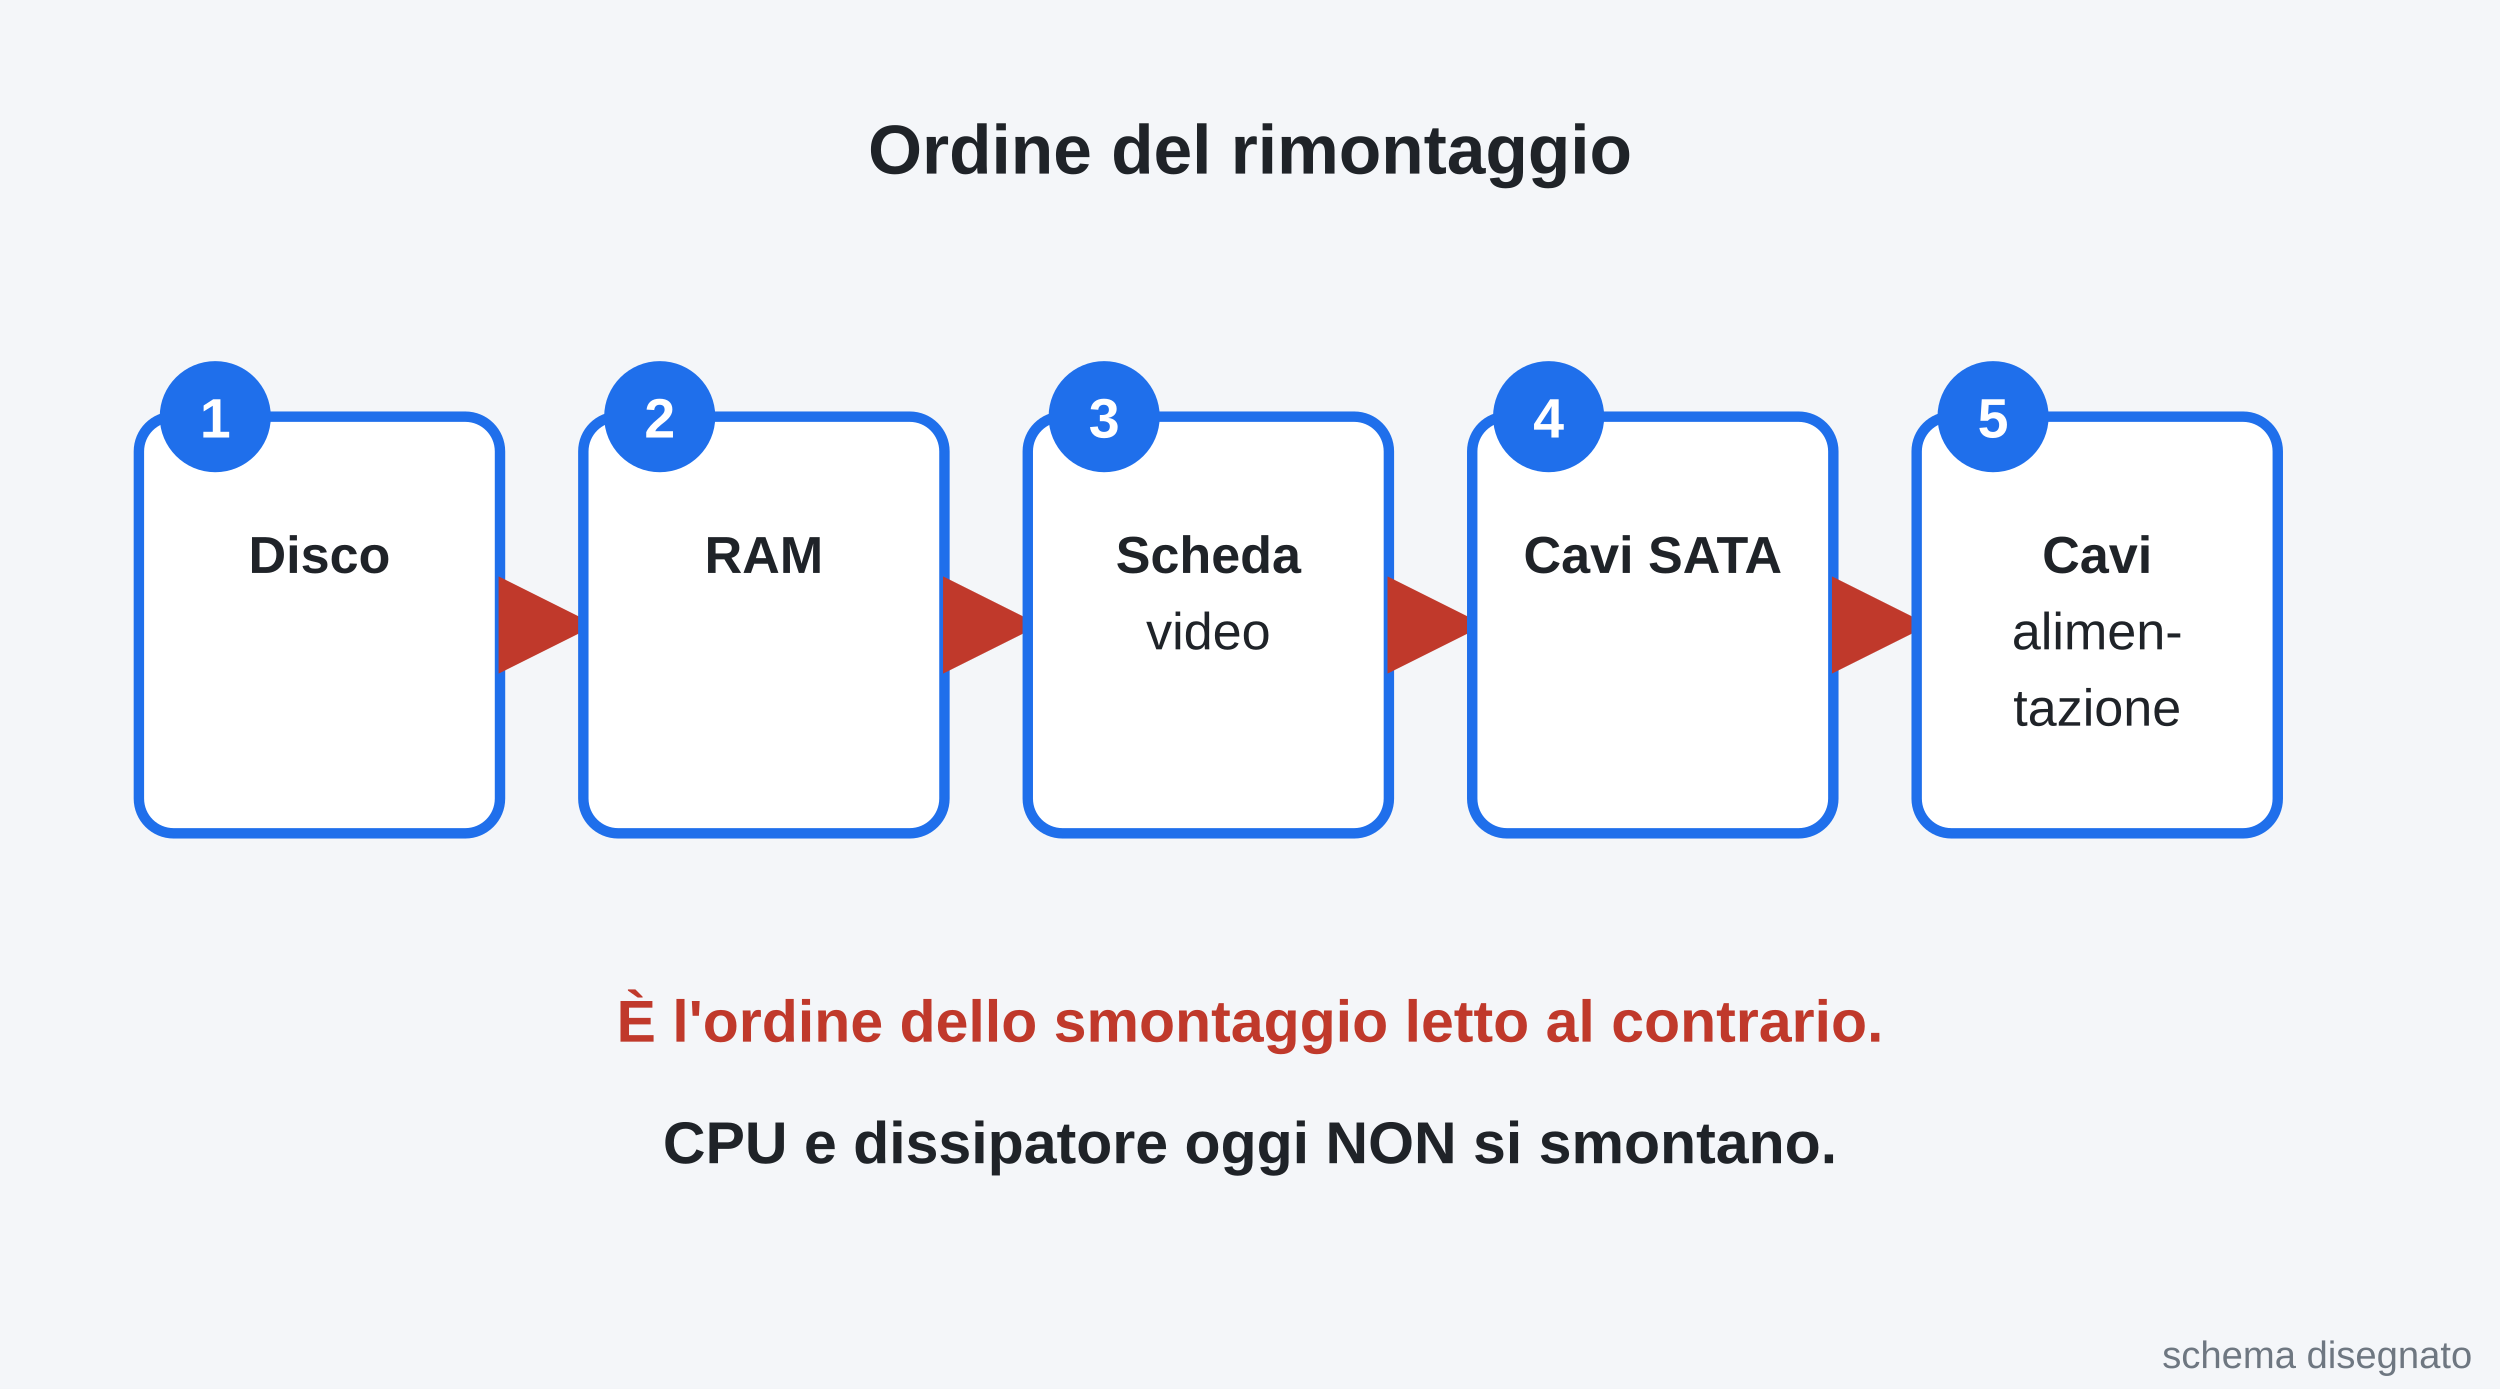
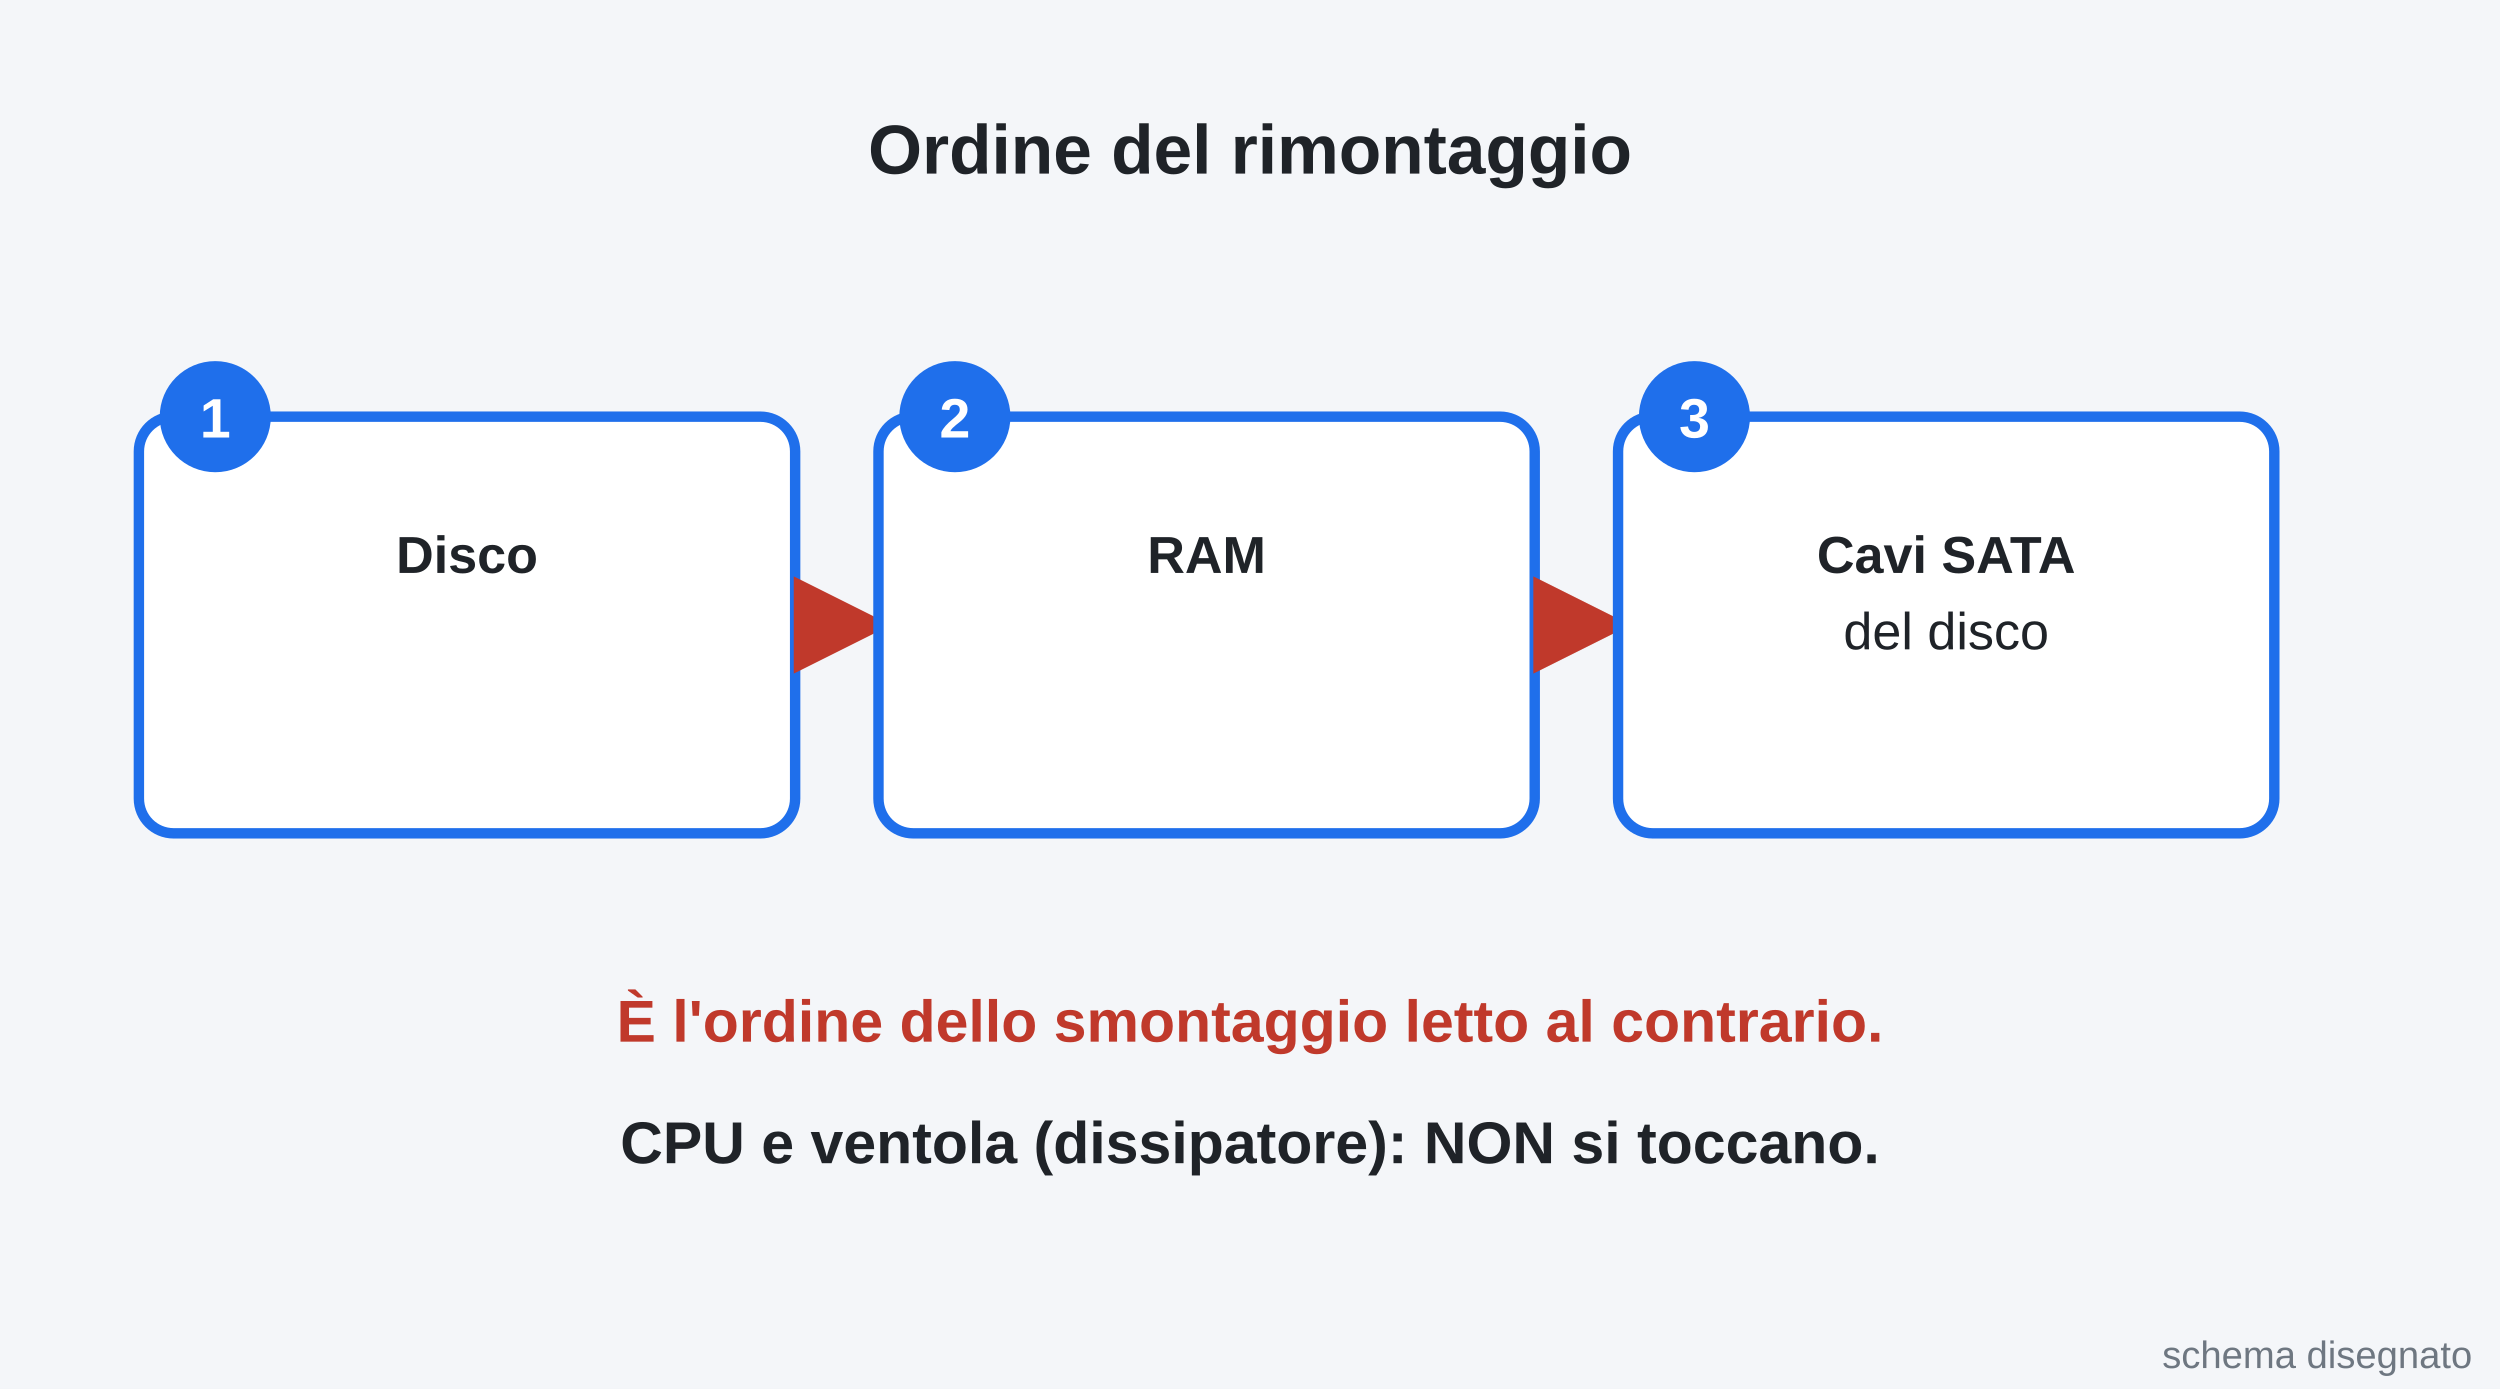
<svg xmlns="http://www.w3.org/2000/svg" viewBox="0 0 720 400" width="720" height="400" role="img" aria-label="Ordine del rimontaggio" font-family="Segoe UI, Arial, sans-serif">
  <defs>
    <marker id="fr" viewBox="0 0 10 10" refX="8" refY="5" markerWidth="7" markerHeight="7" orient="auto-start-reverse">
      <path d="M0,0 L10,5 L0,10 z" fill="#c0392b" />
    </marker>
  </defs>
  <rect width="720" height="400" fill="#f4f6f9" />
  <text x="360" y="50" font-size="20" fill="#1f2328" text-anchor="middle" font-weight="700">Ordine del rimontaggio</text>
-   <rect x="40" y="120" width="104" height="120" rx="10" fill="#fff" stroke="#1f6feb" stroke-width="3" />
+   <rect x="40" y="120" width="189" height="120" rx="10" fill="#fff" stroke="#1f6feb" stroke-width="3" />
  <circle cx="62" cy="120" r="16" fill="#1f6feb" />
  <text x="62" y="126" font-size="16" fill="#fff" text-anchor="middle" font-weight="700">1</text>
-   <text x="92.0" y="165" font-size="15" fill="#1f2328" text-anchor="middle" font-weight="700">Disco</text>
-   <line x1="146" y1="180" x2="166" y2="180" stroke="#c0392b" stroke-width="4" marker-end="url(#fr)" />
-   <rect x="168" y="120" width="104" height="120" rx="10" fill="#fff" stroke="#1f6feb" stroke-width="3" />
-   <circle cx="190" cy="120" r="16" fill="#1f6feb" />
-   <text x="190" y="126" font-size="16" fill="#fff" text-anchor="middle" font-weight="700">2</text>
-   <text x="220.0" y="165" font-size="15" fill="#1f2328" text-anchor="middle" font-weight="700">RAM</text>
-   <line x1="274" y1="180" x2="294" y2="180" stroke="#c0392b" stroke-width="4" marker-end="url(#fr)" />
-   <rect x="296" y="120" width="104" height="120" rx="10" fill="#fff" stroke="#1f6feb" stroke-width="3" />
-   <circle cx="318" cy="120" r="16" fill="#1f6feb" />
-   <text x="318" y="126" font-size="16" fill="#fff" text-anchor="middle" font-weight="700">3</text>
-   <text x="348.0" y="165" font-size="15" fill="#1f2328" text-anchor="middle" font-weight="700">Scheda</text>
-   <text x="348.0" y="187" font-size="15" fill="#1f2328" text-anchor="middle">video</text>
-   <line x1="402" y1="180" x2="422" y2="180" stroke="#c0392b" stroke-width="4" marker-end="url(#fr)" />
-   <rect x="424" y="120" width="104" height="120" rx="10" fill="#fff" stroke="#1f6feb" stroke-width="3" />
-   <circle cx="446" cy="120" r="16" fill="#1f6feb" />
-   <text x="446" y="126" font-size="16" fill="#fff" text-anchor="middle" font-weight="700">4</text>
-   <text x="476.0" y="165" font-size="15" fill="#1f2328" text-anchor="middle" font-weight="700">Cavi SATA</text>
-   <line x1="530" y1="180" x2="550" y2="180" stroke="#c0392b" stroke-width="4" marker-end="url(#fr)" />
-   <rect x="552" y="120" width="104" height="120" rx="10" fill="#fff" stroke="#1f6feb" stroke-width="3" />
-   <circle cx="574" cy="120" r="16" fill="#1f6feb" />
-   <text x="574" y="126" font-size="16" fill="#fff" text-anchor="middle" font-weight="700">5</text>
-   <text x="604.0" y="165" font-size="15" fill="#1f2328" text-anchor="middle" font-weight="700">Cavi</text>
-   <text x="604.0" y="187" font-size="15" fill="#1f2328" text-anchor="middle">alimen-</text>
-   <text x="604.0" y="209" font-size="15" fill="#1f2328" text-anchor="middle">tazione</text>
+   <text x="134.5" y="165" font-size="15" fill="#1f2328" text-anchor="middle" font-weight="700">Disco</text>
+   <line x1="231" y1="180" x2="251" y2="180" stroke="#c0392b" stroke-width="4" marker-end="url(#fr)" />
+   <rect x="253" y="120" width="189" height="120" rx="10" fill="#fff" stroke="#1f6feb" stroke-width="3" />
+   <circle cx="275" cy="120" r="16" fill="#1f6feb" />
+   <text x="275" y="126" font-size="16" fill="#fff" text-anchor="middle" font-weight="700">2</text>
+   <text x="347.5" y="165" font-size="15" fill="#1f2328" text-anchor="middle" font-weight="700">RAM</text>
+   <line x1="444" y1="180" x2="464" y2="180" stroke="#c0392b" stroke-width="4" marker-end="url(#fr)" />
+   <rect x="466" y="120" width="189" height="120" rx="10" fill="#fff" stroke="#1f6feb" stroke-width="3" />
+   <circle cx="488" cy="120" r="16" fill="#1f6feb" />
+   <text x="488" y="126" font-size="16" fill="#fff" text-anchor="middle" font-weight="700">3</text>
+   <text x="560.5" y="165" font-size="15" fill="#1f2328" text-anchor="middle" font-weight="700">Cavi SATA</text>
+   <text x="560.5" y="187" font-size="15" fill="#1f2328" text-anchor="middle">del disco</text>
  <text x="360" y="300" font-size="17" fill="#c0392b" text-anchor="middle" font-weight="700">È l'ordine dello smontaggio letto al contrario.</text>
-   <text x="360" y="335" font-size="17" fill="#1f2328" text-anchor="middle" font-weight="700">CPU e dissipatore oggi NON si smontano.</text>
+   <text x="360" y="335" font-size="17" fill="#1f2328" text-anchor="middle" font-weight="700">CPU e ventola (dissipatore): NON si toccano.</text>
  <text x="712" y="394" font-size="11" fill="#6e7781" text-anchor="end">schema disegnato</text>
</svg>
